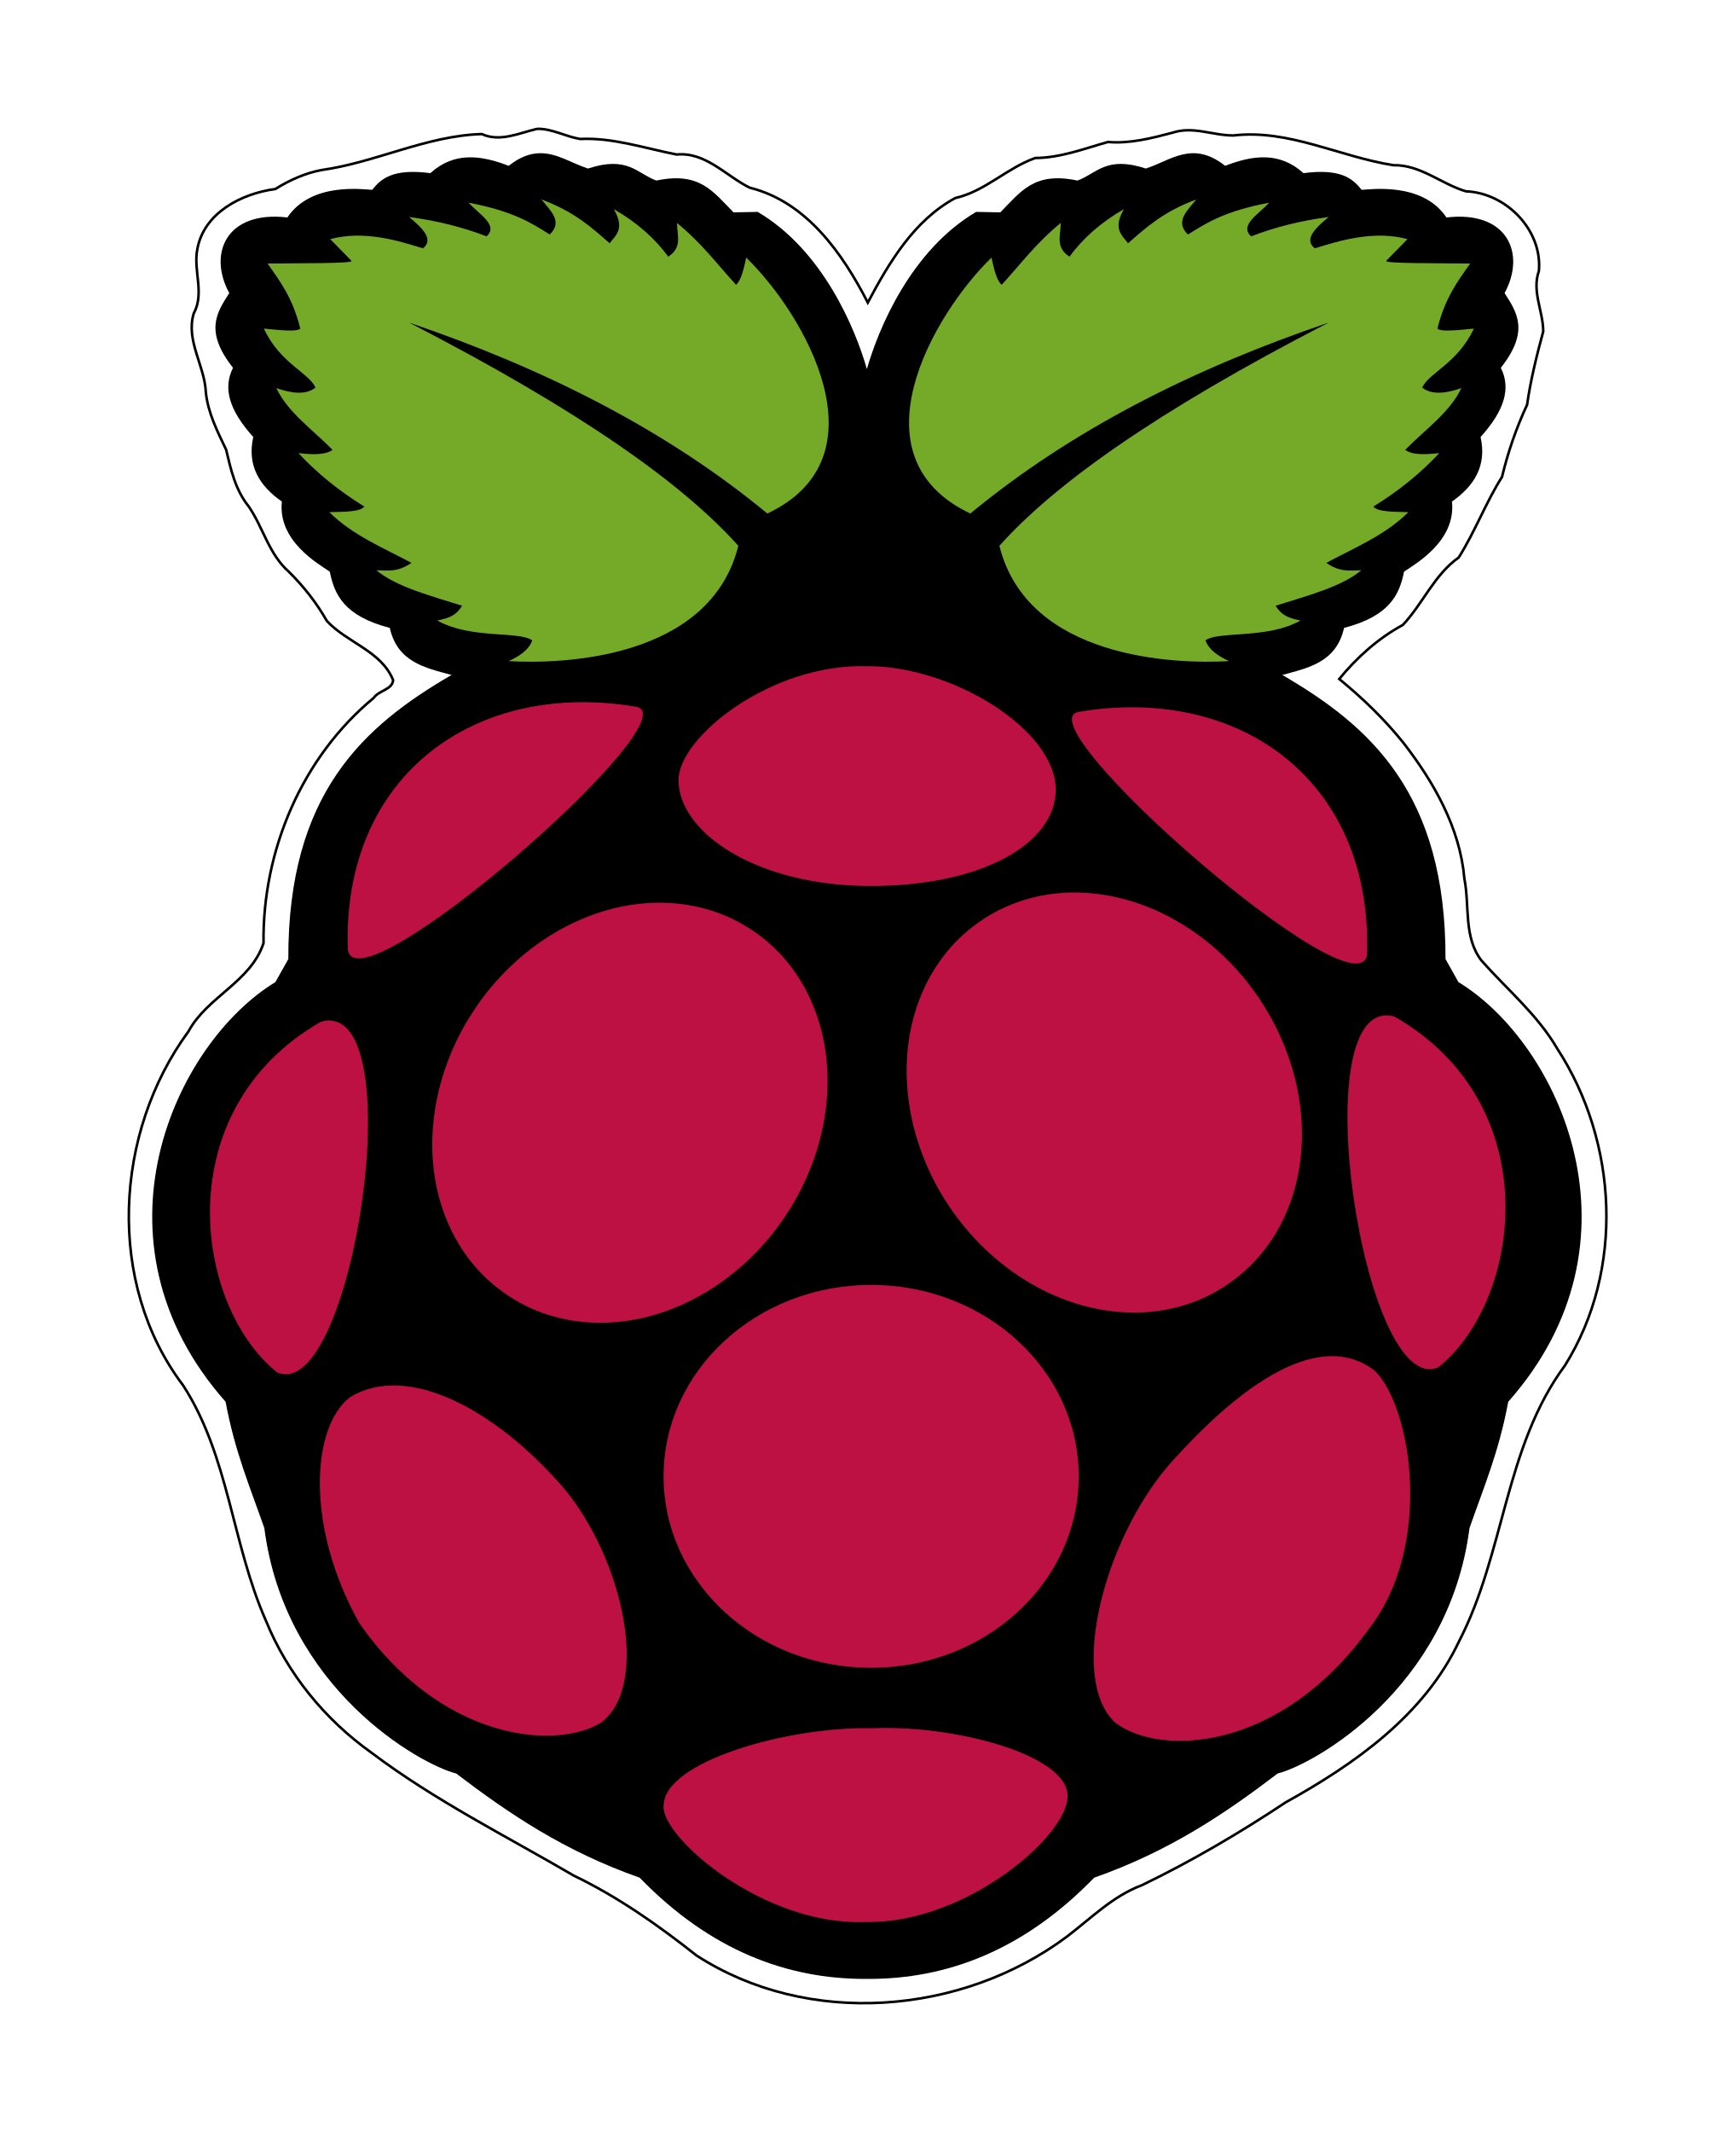
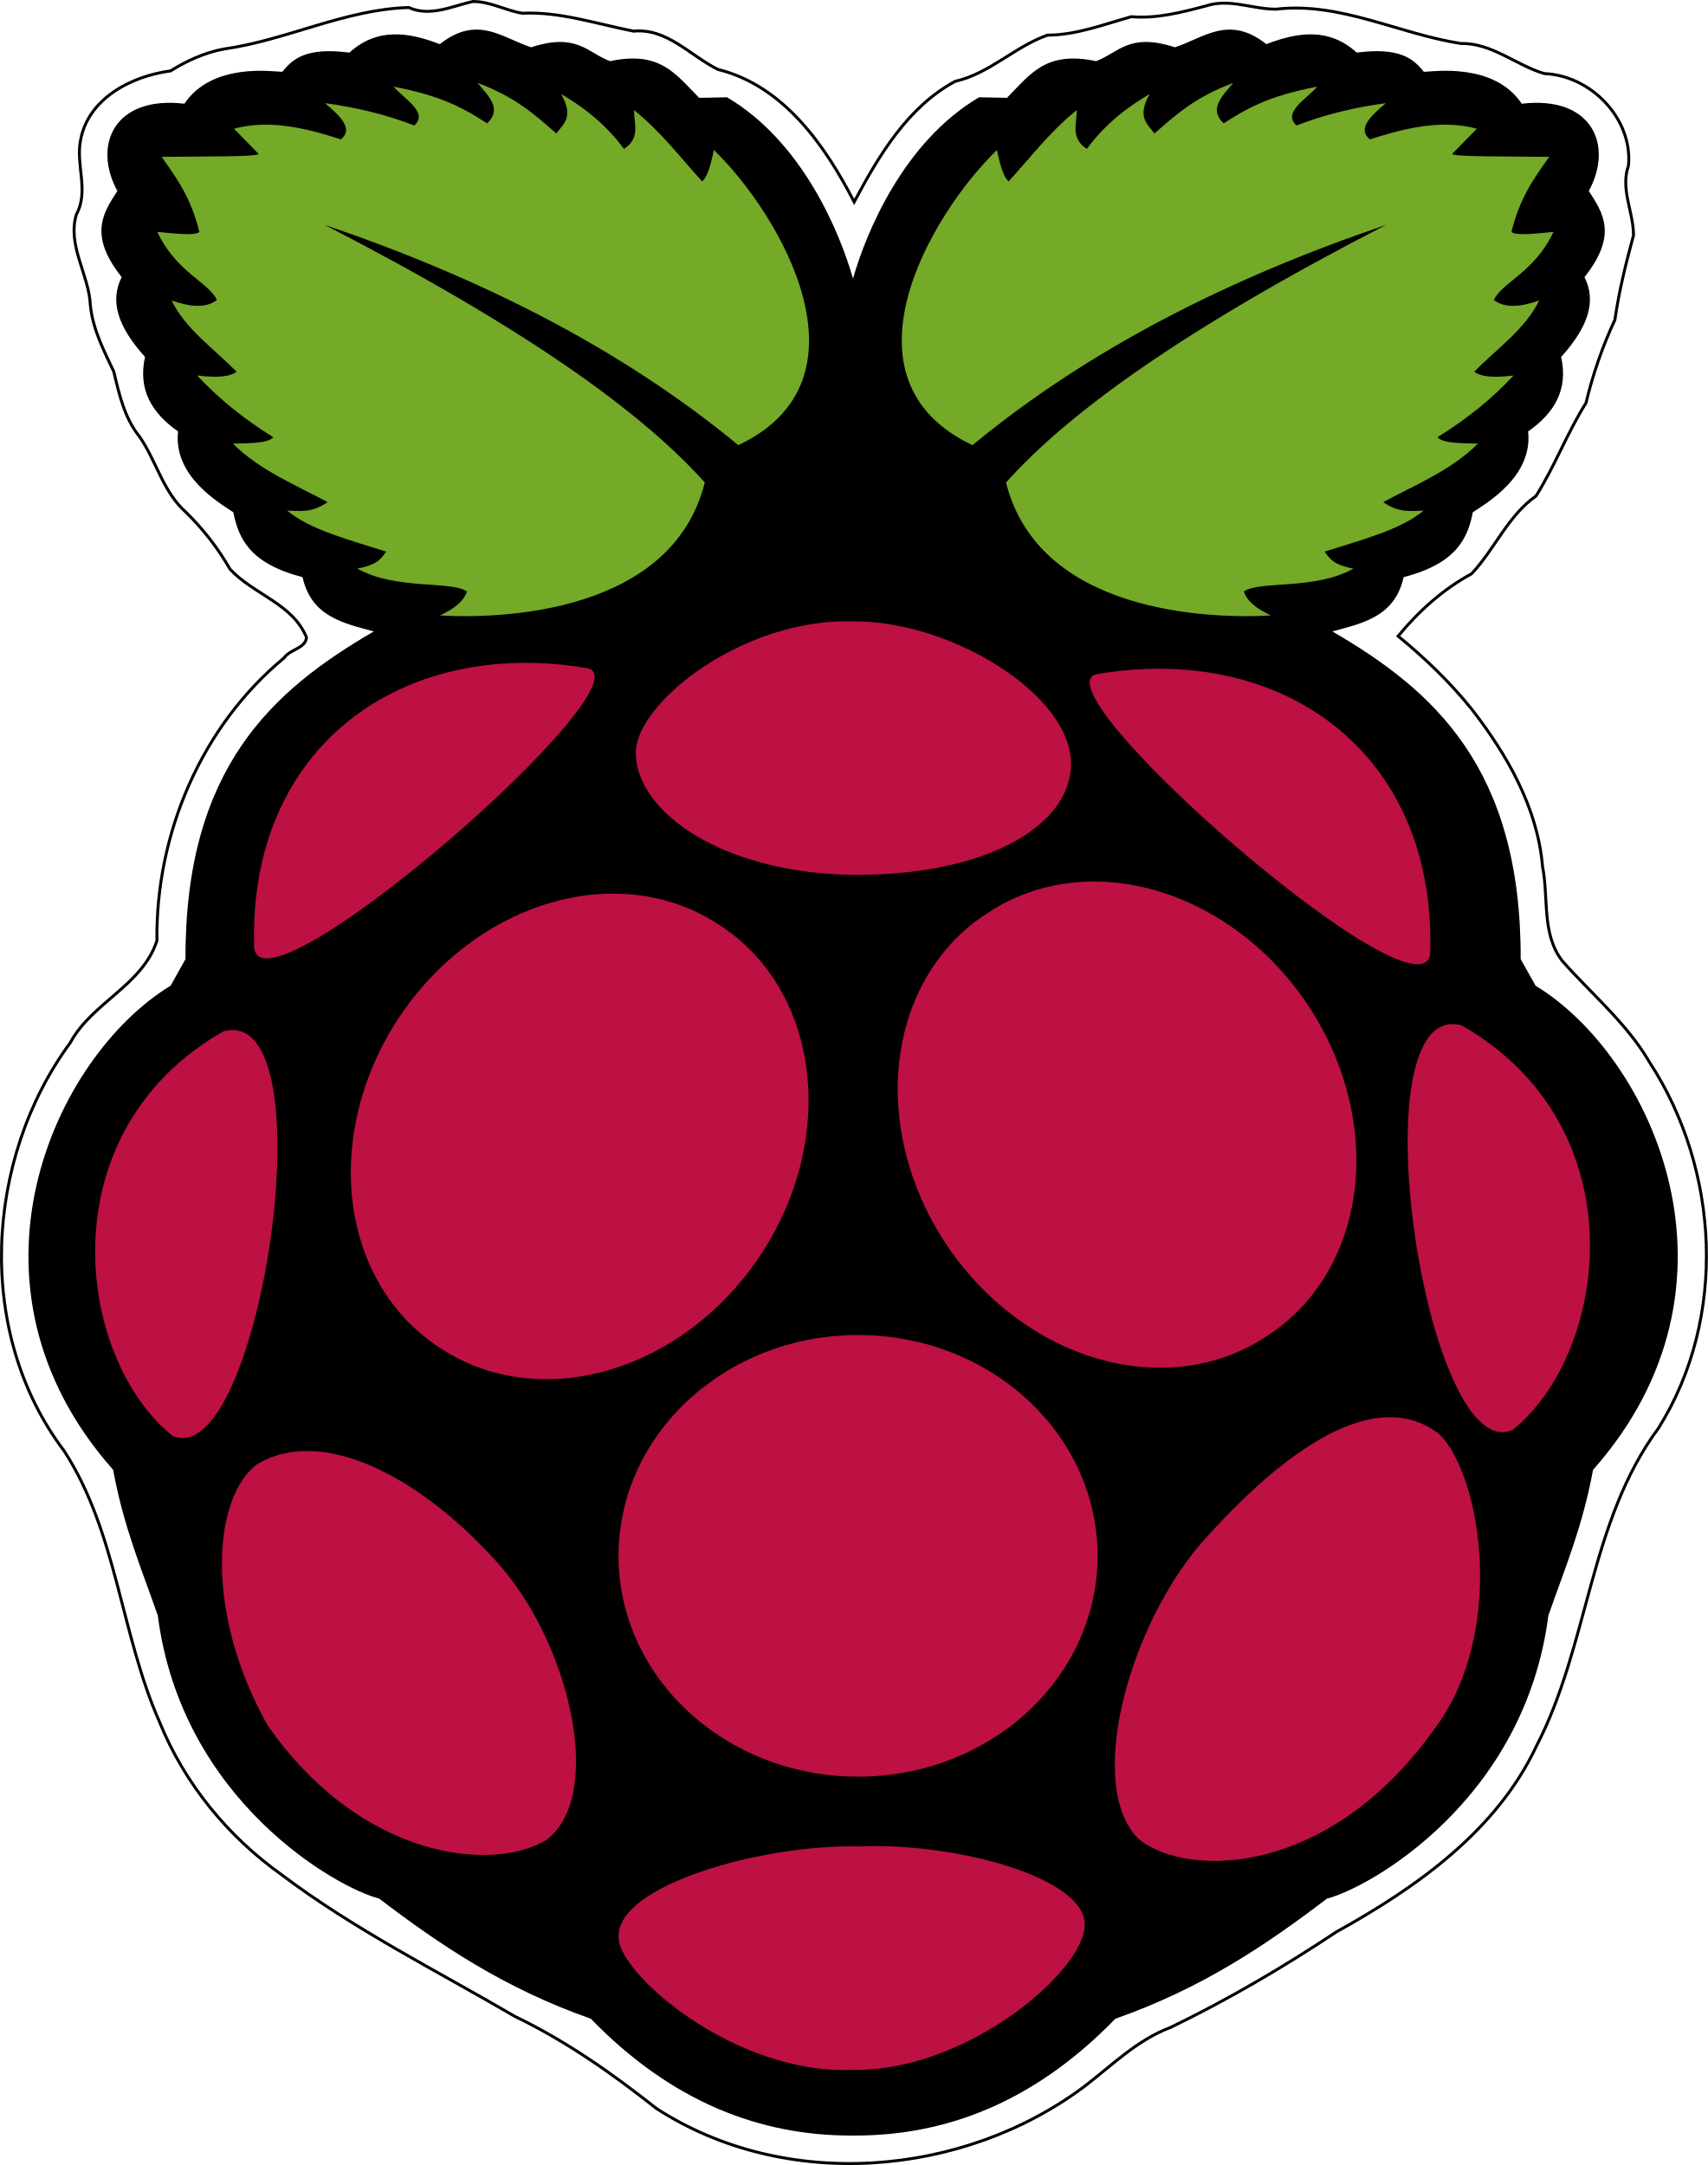
- <svg xmlns="http://www.w3.org/2000/svg" version="1.1" width="680.365" height="835.796" id="svg5519">
+ <svg xmlns="http://www.w3.org/2000/svg" version="1.1" width="89.434" height="113.386" id="svg5519">
  <defs id="defs5523" />
-   <path style="fill:none;stroke:#000000;stroke-opacity:1" d="m 210.633,50.503 c -7.038,1.63 -14.58,5.32 -21.719,2.053 -21.727,0.629 -41.585,11.147 -62.851,14.105 -6.482,1.212 -12.635,4.012 -18.106,7.442 -13.194,1.738 -28.001,9.29 -30.584,23.557 -1.684,8.442 2.949,17.2 -1.422,25.244 -3.181,10.635 4.314,20.419 4.759,30.88 0.832,8.108 4.536,15.311 7.954,22.511 1.859,7.819 3.608,15.731 8.804,22.177 5.748,8.35 7.945,18.782 15.795,25.683 5.897,5.815 10.81,12.13 14.906,19.286 7.96,8.586 21.352,11.741 25.969,23.184 -0.308,3.779 -5.642,4.018 -7.61,6.97 -28.124,23.232 -43.663,59.895 -43.2,96.111 -4.963,15.226 -22.065,20.971 -29.446,34.66 -29.167,39.7 -32.351,98.694 -2.095,138.725 18.006,27.776 19.194,62.282 32.482,92.263 8.471,20.855 23.162,38.793 41.467,51.814 24.741,18.656 52.6,32.564 79.267,48.137 17.305,8.328 33.055,19.407 48.021,31.244 43.706,28.371 104.08,23.415 145.27,-7.319 9.475,-7.201 18.046,-15.932 29.417,-20.176 19.555,-9.458 38.318,-20.476 56.385,-32.482 27.167,-15.089 54.397,-34.219 68.001,-63.168 17.876,-34.539 17.909,-76.19 41.479,-108.061 23.467,-37.442 20.804,-87.774 -3.057,-124.362 -7.713,-13.239 -19.616,-23.072 -29.625,-34.398 -7.104,-9.138 -4.599,-21.399 -6.723,-32.119 -1.698,-19.902 -11.994,-37.905 -24.014,-53.394 -7.393,-9.199 -15.94,-17.423 -25.058,-24.895 6.97,-8.499 15.342,-15.978 24.949,-21.187 7.869,-8.347 12.336,-19.701 21.896,-26.43 6.39,-10.111 10.631,-21.552 16.979,-31.591 2.345,-9.725 5.621,-19.284 9.833,-28.274 1.381,-9.736 3.792,-19.358 6.333,-28.758 -0.03,-8.002 -4.547,-15.706 -1.705,-23.699 C 604.841,90.203 590.534,75.611 574.781,75.003 565.112,72.14 556.977,64.545 546.381,64.764 525.377,61.52 505.396,50.566 483.656,53.104 c -8.14,0.051 -15.831,-3.778 -23.934,-1.08 -8.279,2.191 -16.781,4.367 -25.314,3.639 -9.372,2.644 -18.708,6.237 -28.487,6.275 -11.116,3.921 -19.725,13.091 -31.371,15.703 -16.179,8.763 -25.919,25.244 -34.295,40.975 -9.884,-19.243 -24.025,-39.515 -46.254,-45.023 -9.384,-4.596 -17.27,-14.098 -28.68,-13.02 -12.467,-2.428 -25.115,-6.722 -37.809,-6.088 -5.713,-0.902 -11.016,-4.091 -16.881,-3.982 z" id="path6072" />
-   <path d="m 211.392,60.065 c -3.619,0.112 -7.517,1.449 -11.938,4.938 -10.827,-4.176 -21.327,-5.627 -30.719,2.875 -14.494,-1.881 -19.21,2.001 -22.781,6.531 -3.183,-0.066 -23.819,-3.272 -33.281,10.844 -23.782,-2.813 -31.297,13.988 -22.781,29.656 -4.857,7.519 -9.89,14.947 1.469,29.281 -4.018,7.984 -1.527,16.644 7.938,27.125 -2.498,11.223 2.412,19.141 11.219,25.312 -1.647,15.358 14.084,24.287 18.781,27.469 1.804,8.949 5.563,17.393 23.531,22.062 2.963,13.336 13.762,15.639 24.219,18.438 -34.562,20.09 -64.201,46.523 -64,111.375 l -5.062,9.031 c -39.631,24.102 -75.285,101.566 -19.531,164.531 3.642,19.708 9.75,33.864 15.188,49.531 8.134,63.131 61.218,92.692 75.219,96.188 20.517,15.628 42.368,30.457 71.938,40.844 27.875,28.749 58.074,39.706 88.438,39.688 0.445,-2.8e-4 0.899,0.005 1.344,0 30.364,0.019 60.562,-10.938 88.438,-39.688 29.569,-10.387 51.421,-25.216 71.938,-40.844 14.001,-3.496 67.085,-33.057 75.219,-96.188 5.438,-15.667 11.546,-29.823 15.188,-49.531 55.754,-62.965 20.1,-140.429 -19.531,-164.531 l -5.062,-9.031 c 0.201,-64.852 -29.438,-91.285 -64,-111.375 10.457,-2.798 21.256,-5.101 24.219,-18.438 17.968,-4.67 21.728,-13.114 23.531,-22.062 4.698,-3.181 20.428,-12.111 18.781,-27.469 8.807,-6.172 13.717,-14.09 11.219,-25.312 9.465,-10.481 11.956,-19.141 7.938,-27.125 11.358,-14.334 6.326,-21.762 1.469,-29.281 8.516,-15.668 1,-32.47 -22.781,-29.656 -9.462,-14.116 -30.099,-10.91 -33.281,-10.844 -3.571,-4.531 -8.287,-8.412 -22.781,-6.531 -9.392,-8.502 -19.892,-7.051 -30.719,-2.875 -12.859,-10.147 -21.372,-2.013 -31.094,1.062 -15.574,-5.088 -19.133,1.881 -26.781,4.719 -16.975,-3.588 -22.136,4.224 -30.281,12.469 l -9.469,-0.188 c -25.611,15.093 -38.334,45.825 -42.844,61.625 -4.512,-15.802 -17.206,-46.535 -42.812,-61.625 l -9.469,0.188 c -8.146,-8.245 -13.306,-16.057 -30.281,-12.469 -7.648,-2.838 -11.207,-9.807 -26.781,-4.719 -6.38,-2.018 -12.247,-6.214 -19.156,-6 z" style="fill:#000000" id="path5491" />
-   <path d="m 160.409,126.465 c 67.948,35.031 107.447,63.369 129.087,87.504 -11.082,44.418 -68.896,46.445 -90.036,45.199 4.328,-2.015 7.94,-4.428 9.221,-8.136 -5.304,-3.77 -24.113,-0.397 -37.244,-7.774 5.044,-1.045 7.403,-2.063 9.763,-5.785 -12.406,-3.957 -25.769,-7.366 -33.628,-13.921 4.241,0.052 8.201,0.949 13.74,-2.893 -11.112,-5.988 -22.969,-10.734 -32.181,-19.887 5.745,-0.141 11.939,-0.057 13.74,-2.17 -10.17,-6.301 -18.751,-13.308 -25.854,-20.972 8.04,0.971 11.435,0.135 13.379,-1.266 -7.688,-7.874 -17.418,-14.523 -22.057,-24.226 5.97,2.057 11.431,2.845 15.368,-0.181 -2.612,-5.893 -13.805,-9.37 -20.249,-23.142 6.284,0.609 12.95,1.371 14.283,0 -2.922,-11.889 -7.927,-18.57 -12.836,-25.492 13.45,-0.2 33.828,0.052 32.905,-1.085 l -8.317,-8.497 c 13.138,-3.537 26.581,0.568 36.34,3.616 4.382,-3.458 -0.078,-7.83 -5.424,-12.294 11.165,1.491 21.254,4.057 30.373,7.593 4.872,-4.399 -3.164,-8.799 -7.051,-13.198 17.249,3.273 24.557,7.871 31.82,12.475 5.269,-5.051 0.302,-9.343 -3.254,-13.74 13.006,4.817 19.705,11.036 26.758,17.175 2.391,-3.227 6.075,-5.592 1.627,-13.379 9.234,5.323 16.189,11.595 21.334,18.622 5.713,-3.638 3.404,-8.613 3.435,-13.198 9.597,7.807 15.687,16.114 23.142,24.226 1.502,-1.093 2.817,-4.802 3.977,-10.667 22.895,22.212 55.246,78.158 8.317,100.341 -39.919,-32.947 -87.616,-56.888 -140.477,-74.849 z" style="fill:#75a928" id="path5493" />
-   <path d="m 520.942,126.465 c -67.948,35.031 -107.447,63.369 -129.087,87.504 11.082,44.418 68.896,46.445 90.036,45.199 -4.328,-2.015 -7.94,-4.428 -9.221,-8.136 5.304,-3.77 24.113,-0.397 37.244,-7.774 -5.044,-1.045 -7.403,-2.063 -9.763,-5.785 12.406,-3.957 25.769,-7.366 33.628,-13.921 -4.241,0.052 -8.201,0.949 -13.74,-2.893 11.112,-5.988 22.969,-10.734 32.181,-19.887 -5.745,-0.141 -11.939,-0.057 -13.74,-2.17 10.17,-6.301 18.751,-13.308 25.854,-20.972 -8.04,0.971 -11.435,0.135 -13.379,-1.266 7.688,-7.874 17.418,-14.523 22.057,-24.226 -5.97,2.057 -11.431,2.845 -15.368,-0.181 2.612,-5.893 13.805,-9.37 20.249,-23.142 -6.284,0.609 -12.95,1.371 -14.283,0 2.922,-11.889 7.927,-18.57 12.836,-25.492 -13.45,-0.2 -33.828,0.052 -32.905,-1.085 l 8.317,-8.497 c -13.138,-3.537 -26.581,0.568 -36.34,3.616 -4.382,-3.458 0.078,-7.83 5.424,-12.294 -11.165,1.491 -21.254,4.057 -30.373,7.593 -4.872,-4.399 3.164,-8.799 7.051,-13.198 -17.249,3.273 -24.557,7.871 -31.82,12.475 -5.269,-5.051 -0.302,-9.343 3.254,-13.74 -13.006,4.817 -19.705,11.036 -26.758,17.175 -2.391,-3.227 -6.075,-5.592 -1.627,-13.379 -9.234,5.323 -16.189,11.595 -21.334,18.622 -5.713,-3.638 -3.404,-8.613 -3.435,-13.198 -9.597,7.807 -15.687,16.114 -23.142,24.226 -1.502,-1.093 -2.817,-4.802 -3.977,-10.667 -22.895,22.212 -55.246,78.158 -8.317,100.341 39.919,-32.947 87.616,-56.888 140.477,-74.849 z" style="fill:#75a928" id="path5495" />
-   <path d="m 422.964,578.77 a 81.39,75.052 0 1 1 -162.78,0 81.39,75.052 0 1 1 162.78,0 z" style="fill:#bc1142;stroke-width:1.13" id="path5497" />
-   <path d="M 294.471,364.371 A 72.999,86.13 34.034 1 1 199.504,508.084 72.999,86.13 34.034 1 1 294.471,364.371 Z" style="fill:#bc1142;stroke-width:1.901" id="path5499" />
-   <path d="M 385.504,360.371 A 86.13,72.999 55.966 1 0 480.471,504.084 86.13,72.999 55.966 1 0 385.504,360.371 Z" style="fill:#bc1142;stroke-width:1.901" id="path5501" />
-   <path d="m 125.928,400.497 c 36.414,-9.757 12.292,150.637 -17.333,137.476 C 76.007,511.76 65.511,434.997 125.928,400.497 Z" style="fill:#bc1142" id="path5503" />
-   <path d="m 546.696,398.497 c -36.414,-9.757 -12.292,150.637 17.333,137.476 32.587,-26.213 43.083,-102.975 -17.333,-137.476 z" style="fill:#bc1142" id="path5505" />
-   <path d="M 422.989,279.062 C 485.824,268.452 538.105,305.785 536,373.92 533.933,400.041 399.842,282.951 422.989,279.062 Z" style="fill:#bc1142" id="path5507" />
-   <path d="m 249.377,277.062 c -62.835,-10.61 -115.116,26.722 -113.011,94.858 2.067,26.121 136.159,-90.969 113.011,-94.858 z" style="fill:#bc1142" id="path5509" />
-   <path d="m 339.637,261.165 c -37.503,-0.975 -73.495,27.834 -73.582,44.544 -0.105,20.304 29.651,41.093 73.837,41.62 45.123,0.323 73.916,-16.64 74.061,-37.594 0.165,-23.74 -41.039,-48.937 -74.317,-48.571 z" style="fill:#bc1142" id="path5511" />
-   <path d="m 341.927,677.526 c 32.697,-1.427 76.571,10.532 76.657,26.396 0.543,15.405 -39.79,50.211 -78.826,49.538 -40.427,1.744 -80.069,-33.116 -79.55,-45.199 -0.605,-17.716 49.226,-31.548 81.719,-30.735 z" style="fill:#bc1142" id="path5513" />
-   <path d="m 221.156,583.513 c 23.279,28.046 33.891,77.319 14.464,91.844 -18.379,11.088 -63.012,6.522 -94.736,-39.052 -21.395,-38.242 -18.638,-77.157 -3.616,-88.589 22.464,-13.684 57.173,4.799 83.889,35.797 z" style="fill:#bc1142" id="path5515" />
-   <path d="m 458.038,574.621 c -25.187,29.502 -39.212,83.31 -20.838,100.643 17.568,13.464 64.729,11.582 99.566,-36.756 25.296,-32.465 16.82,-86.682 2.371,-101.075 -21.464,-16.602 -52.277,4.645 -81.099,37.188 z" style="fill:#bc1142" id="path5517" />
+   <path style="fill:none;stroke:#000000;stroke-width:0.154;stroke-opacity:1" d="m 24.753,0.077 c -1.085,0.251 -2.247,0.82 -3.347,0.316 -3.348,0.097 -6.408,1.718 -9.685,2.174 -0.999,0.187 -1.947,0.618 -2.79,1.147 -2.033,0.268 -4.315,1.432 -4.713,3.63 -0.26,1.301 0.454,2.651 -0.219,3.89 -0.49,1.639 0.665,3.147 0.733,4.759 0.128,1.249 0.699,2.359 1.226,3.469 0.287,1.205 0.556,2.424 1.357,3.418 0.886,1.287 1.224,2.894 2.434,3.958 0.909,0.896 1.666,1.869 2.297,2.972 1.227,1.323 3.29,1.809 4.002,3.573 -0.047,0.582 -0.869,0.619 -1.173,1.074 -4.334,3.58 -6.728,9.23 -6.657,14.811 -0.765,2.346 -3.4,3.232 -4.538,5.341 -4.495,6.118 -4.985,15.209 -0.323,21.377 2.775,4.28 2.958,9.598 5.006,14.218 1.305,3.214 3.569,5.978 6.39,7.985 3.813,2.875 8.106,5.018 12.215,7.418 2.667,1.283 5.094,2.991 7.4,4.815 6.735,4.372 16.039,3.608 22.386,-1.128 1.46,-1.11 2.781,-2.455 4.533,-3.109 3.013,-1.457 5.905,-3.155 8.689,-5.005 4.186,-2.325 8.383,-5.273 10.479,-9.734 2.755,-5.322 2.76,-11.741 6.392,-16.652 3.616,-5.77 3.206,-13.526 -0.471,-19.164 -1.189,-2.04 -3.023,-3.555 -4.565,-5.301 -1.095,-1.408 -0.709,-3.298 -1.036,-4.95 -0.262,-3.067 -1.848,-5.841 -3.701,-8.228 -1.139,-1.418 -2.456,-2.685 -3.861,-3.836 1.074,-1.31 2.364,-2.462 3.845,-3.265 1.213,-1.286 1.901,-3.036 3.374,-4.073 0.985,-1.558 1.638,-3.321 2.616,-4.868 0.361,-1.499 0.866,-2.972 1.515,-4.357 0.213,-1.5 0.584,-2.983 0.976,-4.432 -0.005,-1.233 -0.701,-2.42 -0.263,-3.652 0.224,-2.47 -1.98,-4.719 -4.408,-4.813 -1.49,-0.441 -2.744,-1.611 -4.376,-1.578 -3.237,-0.5 -6.316,-2.188 -9.666,-1.797 -1.254,0.008 -2.44,-0.582 -3.688,-0.166 -1.276,0.338 -2.586,0.673 -3.901,0.561 -1.444,0.407 -2.883,0.961 -4.39,0.967 -1.713,0.604 -3.04,2.017 -4.834,2.42 -2.493,1.35 -3.994,3.89 -5.285,6.314 -1.523,-2.965 -3.702,-6.089 -7.128,-6.938 -1.446,-0.708 -2.661,-2.173 -4.42,-2.006 -1.921,-0.374 -3.87,-1.036 -5.826,-0.938 -0.88,-0.139 -1.697,-0.63 -2.601,-0.614 z" id="path6072" />
+   <path d="m 24.87,1.551 c -0.558,0.017 -1.158,0.223 -1.84,0.761 -1.668,-0.644 -3.286,-0.867 -4.734,0.443 -2.233,-0.29 -2.96,0.308 -3.511,1.006 -0.49,-0.01 -3.67,-0.504 -5.129,1.671 -3.665,-0.434 -4.823,2.156 -3.511,4.57 -0.748,1.159 -1.524,2.303 0.226,4.512 -0.619,1.23 -0.235,2.565 1.223,4.18 -0.385,1.729 0.372,2.95 1.729,3.901 -0.254,2.367 2.17,3.743 2.894,4.233 0.278,1.379 0.857,2.68 3.626,3.4 0.457,2.055 2.121,2.41 3.732,2.841 -5.326,3.096 -9.893,7.169 -9.862,17.163 l -0.78,1.392 c -6.107,3.714 -11.601,15.651 -3.01,25.354 0.561,3.037 1.502,5.218 2.34,7.633 1.253,9.728 9.434,14.284 11.591,14.822 3.162,2.408 6.529,4.693 11.086,6.294 4.296,4.43 8.949,6.119 13.628,6.116 0.069,-4e-5 0.138,7.7e-4 0.207,0 4.679,0.003 9.333,-1.686 13.628,-6.116 4.557,-1.601 7.924,-3.886 11.086,-6.294 2.158,-0.539 10.338,-5.094 11.591,-14.822 0.838,-2.414 1.779,-4.596 2.34,-7.633 8.592,-9.703 3.097,-21.64 -3.01,-25.354 l -0.78,-1.392 c 0.031,-9.994 -4.536,-14.067 -9.862,-17.163 1.611,-0.431 3.275,-0.786 3.732,-2.841 2.769,-0.72 3.348,-2.021 3.626,-3.4 0.724,-0.49 3.148,-1.866 2.894,-4.233 1.357,-0.951 2.114,-2.171 1.729,-3.901 1.459,-1.615 1.842,-2.95 1.223,-4.18 1.75,-2.209 0.975,-3.354 0.226,-4.512 1.312,-2.414 0.154,-5.004 -3.511,-4.57 -1.458,-2.175 -4.638,-1.681 -5.129,-1.671 -0.55,-0.698 -1.277,-1.296 -3.511,-1.006 -1.447,-1.31 -3.065,-1.087 -4.734,-0.443 -1.982,-1.564 -3.293,-0.31 -4.792,0.164 -2.4,-0.784 -2.948,0.29 -4.127,0.727 -2.616,-0.553 -3.411,0.651 -4.666,1.921 l -1.459,-0.029 c -3.947,2.326 -5.907,7.062 -6.602,9.496 -0.695,-2.435 -2.652,-7.171 -6.597,-9.496 l -1.459,0.029 c -1.255,-1.271 -2.05,-2.474 -4.666,-1.921 -1.179,-0.437 -1.727,-1.511 -4.127,-0.727 -0.983,-0.311 -1.887,-0.958 -2.952,-0.925 z" style="fill:#000000;stroke-width:0.154" id="path5491" />
+   <path d="m 17.014,11.783 c 10.471,5.398 16.558,9.765 19.892,13.484 -1.708,6.845 -10.617,7.157 -13.874,6.965 0.667,-0.31 1.224,-0.682 1.421,-1.254 -0.817,-0.581 -3.716,-0.061 -5.739,-1.198 0.777,-0.161 1.141,-0.318 1.504,-0.892 -1.912,-0.61 -3.971,-1.135 -5.182,-2.145 0.654,0.008 1.264,0.146 2.117,-0.446 -1.712,-0.923 -3.54,-1.654 -4.959,-3.065 0.885,-0.022 1.84,-0.009 2.117,-0.334 -1.567,-0.971 -2.89,-2.051 -3.984,-3.232 1.239,0.15 1.762,0.021 2.062,-0.195 -1.185,-1.213 -2.684,-2.238 -3.399,-3.733 0.92,0.317 1.762,0.438 2.368,-0.028 -0.403,-0.908 -2.127,-1.444 -3.12,-3.566 0.968,0.094 1.996,0.211 2.201,0 -0.45,-1.832 -1.222,-2.862 -1.978,-3.928 2.073,-0.031 5.213,0.008 5.071,-0.167 l -1.282,-1.309 c 2.025,-0.545 4.096,0.087 5.6,0.557 0.675,-0.533 -0.012,-1.207 -0.836,-1.895 1.721,0.23 3.275,0.625 4.681,1.17 0.751,-0.678 -0.488,-1.356 -1.087,-2.034 2.658,0.504 3.784,1.213 4.903,1.922 0.812,-0.778 0.046,-1.44 -0.501,-2.117 2.004,0.742 3.036,1.701 4.123,2.647 0.368,-0.497 0.936,-0.862 0.251,-2.062 1.423,0.82 2.495,1.787 3.288,2.87 0.88,-0.561 0.525,-1.327 0.529,-2.034 1.479,1.203 2.417,2.483 3.566,3.733 0.231,-0.169 0.434,-0.74 0.613,-1.644 3.528,3.423 8.513,12.044 1.282,15.462 -6.151,-5.077 -13.502,-8.766 -21.647,-11.534 z" style="fill:#75a928;stroke-width:0.154" id="path5493" />
+   <path d="m 72.572,11.783 c -10.471,5.398 -16.558,9.765 -19.892,13.484 1.708,6.845 10.617,7.157 13.874,6.965 -0.667,-0.31 -1.224,-0.682 -1.421,-1.254 0.817,-0.581 3.716,-0.061 5.739,-1.198 -0.777,-0.161 -1.141,-0.318 -1.504,-0.892 1.912,-0.61 3.971,-1.135 5.182,-2.145 -0.654,0.008 -1.264,0.146 -2.117,-0.446 1.712,-0.923 3.54,-1.654 4.959,-3.065 -0.885,-0.022 -1.84,-0.009 -2.117,-0.334 1.567,-0.971 2.89,-2.051 3.984,-3.232 -1.239,0.15 -1.762,0.021 -2.062,-0.195 1.185,-1.213 2.684,-2.238 3.399,-3.733 -0.92,0.317 -1.762,0.438 -2.368,-0.028 0.403,-0.908 2.127,-1.444 3.12,-3.566 -0.968,0.094 -1.996,0.211 -2.201,0 0.45,-1.832 1.222,-2.862 1.978,-3.928 -2.073,-0.031 -5.213,0.008 -5.071,-0.167 l 1.282,-1.309 c -2.025,-0.545 -4.096,0.087 -5.6,0.557 -0.675,-0.533 0.012,-1.207 0.836,-1.895 -1.721,0.23 -3.275,0.625 -4.681,1.17 -0.751,-0.678 0.488,-1.356 1.087,-2.034 -2.658,0.504 -3.784,1.213 -4.903,1.922 -0.812,-0.778 -0.046,-1.44 0.501,-2.117 -2.004,0.742 -3.036,1.701 -4.123,2.647 -0.368,-0.497 -0.936,-0.862 -0.251,-2.062 -1.423,0.82 -2.495,1.787 -3.288,2.87 -0.88,-0.561 -0.525,-1.327 -0.529,-2.034 -1.479,1.203 -2.417,2.483 -3.566,3.733 -0.231,-0.169 -0.434,-0.74 -0.613,-1.644 -3.528,3.423 -8.513,12.044 -1.282,15.462 6.151,-5.077 13.502,-8.766 21.647,-11.534 z" style="fill:#75a928;stroke-width:0.154" id="path5495" />
+   <path d="m 57.474,81.483 a 12.542,11.565 0 1 1 -25.084,0 12.542,11.565 0 1 1 25.084,0 z" style="fill:#bc1142;stroke-width:0.174" id="path5497" />
+   <path d="M 37.673,48.444 A 11.249,13.273 34.034 1 1 23.038,70.59 11.249,13.273 34.034 1 1 37.673,48.444 Z" style="fill:#bc1142;stroke-width:0.293" id="path5499" />
+   <path d="m 51.701,47.828 a 13.273,11.249 55.966 1 0 14.634,22.146 13.273,11.249 55.966 1 0 -14.634,-22.146 z" style="fill:#bc1142;stroke-width:0.293" id="path5501" />
+   <path d="m 11.7,54.011 c 5.611,-1.504 1.894,23.213 -2.671,21.185 -5.022,-4.039 -6.639,-15.868 2.671,-21.185 z" style="fill:#bc1142;stroke-width:0.154" id="path5503" />
+   <path d="m 76.541,53.703 c -5.611,-1.504 -1.894,23.213 2.671,21.185 5.022,-4.039 6.639,-15.868 -2.671,-21.185 z" style="fill:#bc1142;stroke-width:0.154" id="path5505" />
+   <path d="m 57.477,35.298 c 9.683,-1.635 17.739,4.118 17.415,14.618 -0.319,4.025 -20.982,-14.018 -17.415,-14.618 z" style="fill:#bc1142;stroke-width:0.154" id="path5507" />
+   <path d="m 30.724,34.99 c -9.683,-1.635 -17.739,4.118 -17.415,14.618 0.319,4.025 20.982,-14.018 17.415,-14.618 z" style="fill:#bc1142;stroke-width:0.154" id="path5509" />
+   <path d="m 44.633,32.54 c -5.779,-0.15 -11.326,4.289 -11.339,6.864 -0.016,3.129 4.569,6.332 11.378,6.414 6.953,0.05 11.39,-2.564 11.413,-5.793 0.025,-3.658 -6.324,-7.541 -11.452,-7.485 z" style="fill:#bc1142;stroke-width:0.154" id="path5511" />
+   <path d="m 44.986,96.701 c 5.039,-0.22 11.8,1.623 11.813,4.068 0.084,2.374 -6.132,7.737 -12.147,7.634 -6.23,0.269 -12.339,-5.103 -12.259,-6.965 -0.093,-2.73 7.586,-4.862 12.593,-4.736 z" style="fill:#bc1142;stroke-width:0.154" id="path5513" />
+   <path d="m 26.375,82.214 c 3.587,4.322 5.223,11.915 2.229,14.153 -2.832,1.709 -9.71,1.005 -14.599,-6.018 -3.297,-5.893 -2.872,-11.89 -0.557,-13.652 3.462,-2.109 8.81,0.74 12.927,5.516 z" style="fill:#bc1142;stroke-width:0.154" id="path5515" />
+   <path d="m 62.879,80.844 c -3.881,4.546 -6.043,12.838 -3.211,15.509 2.707,2.075 9.975,1.785 15.343,-5.664 3.898,-5.003 2.592,-13.358 0.365,-15.576 -3.308,-2.558 -8.056,0.716 -12.497,5.731 z" style="fill:#bc1142;stroke-width:0.154" id="path5517" />
</svg>
